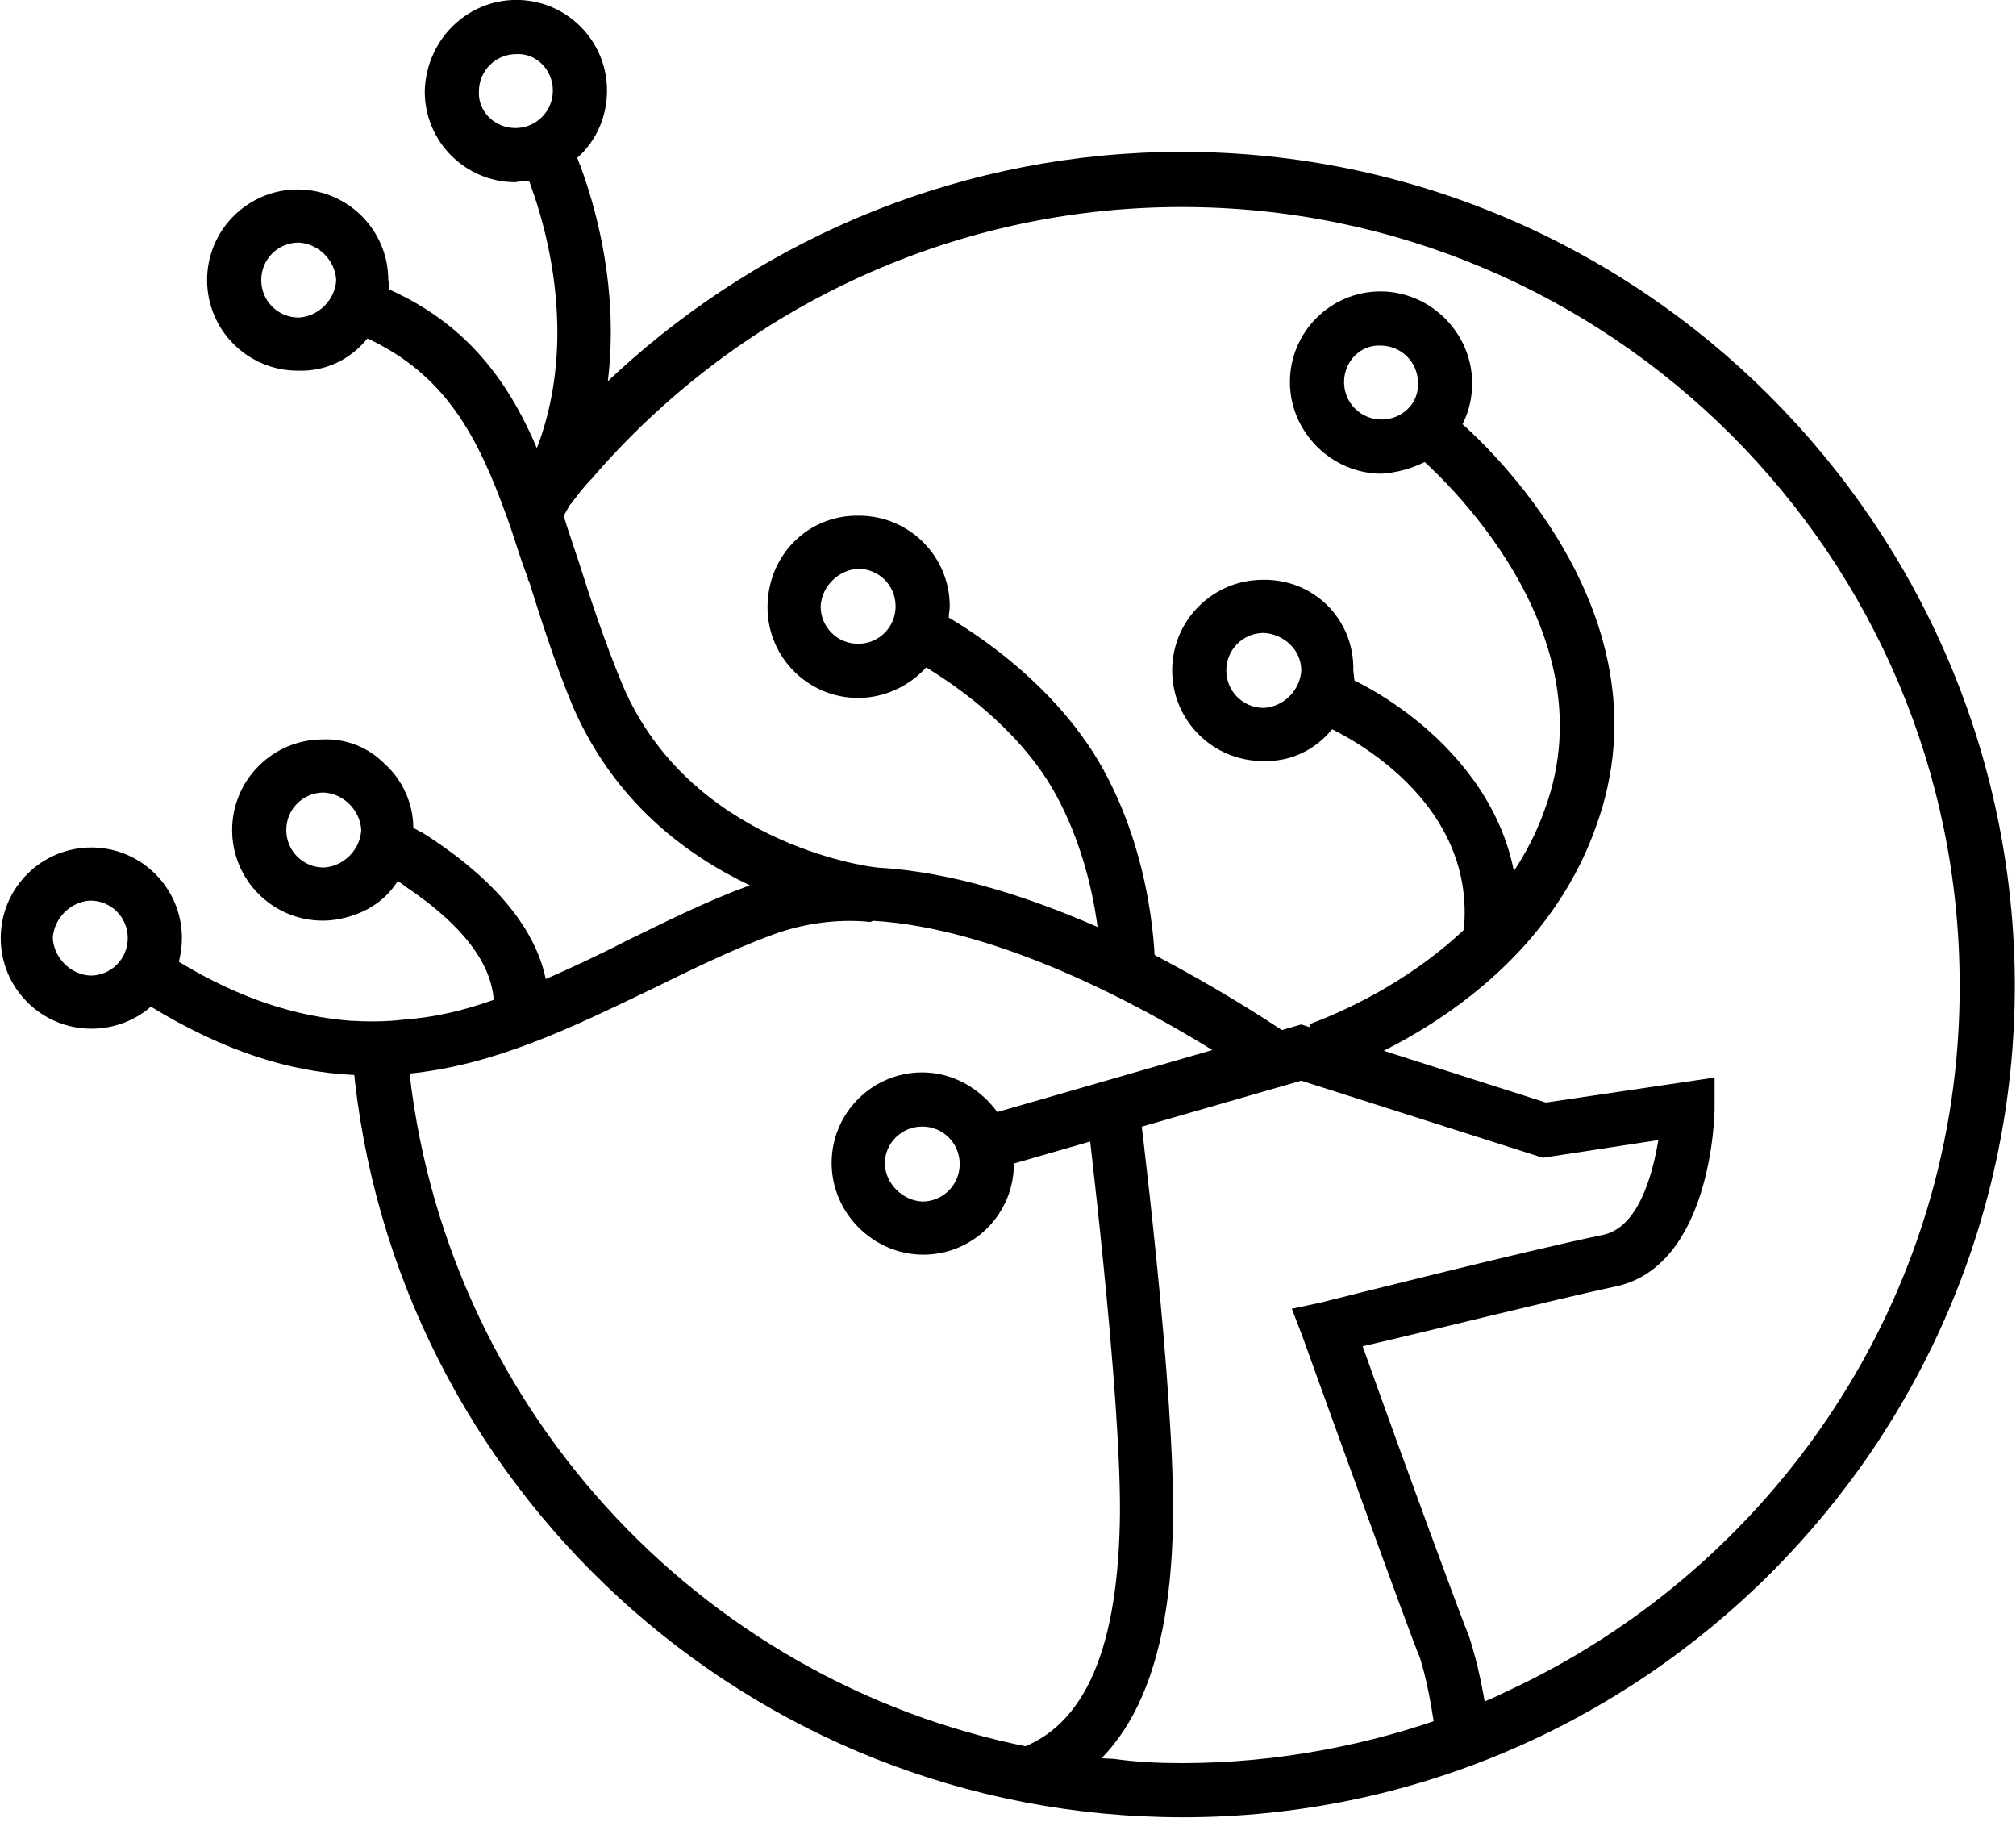
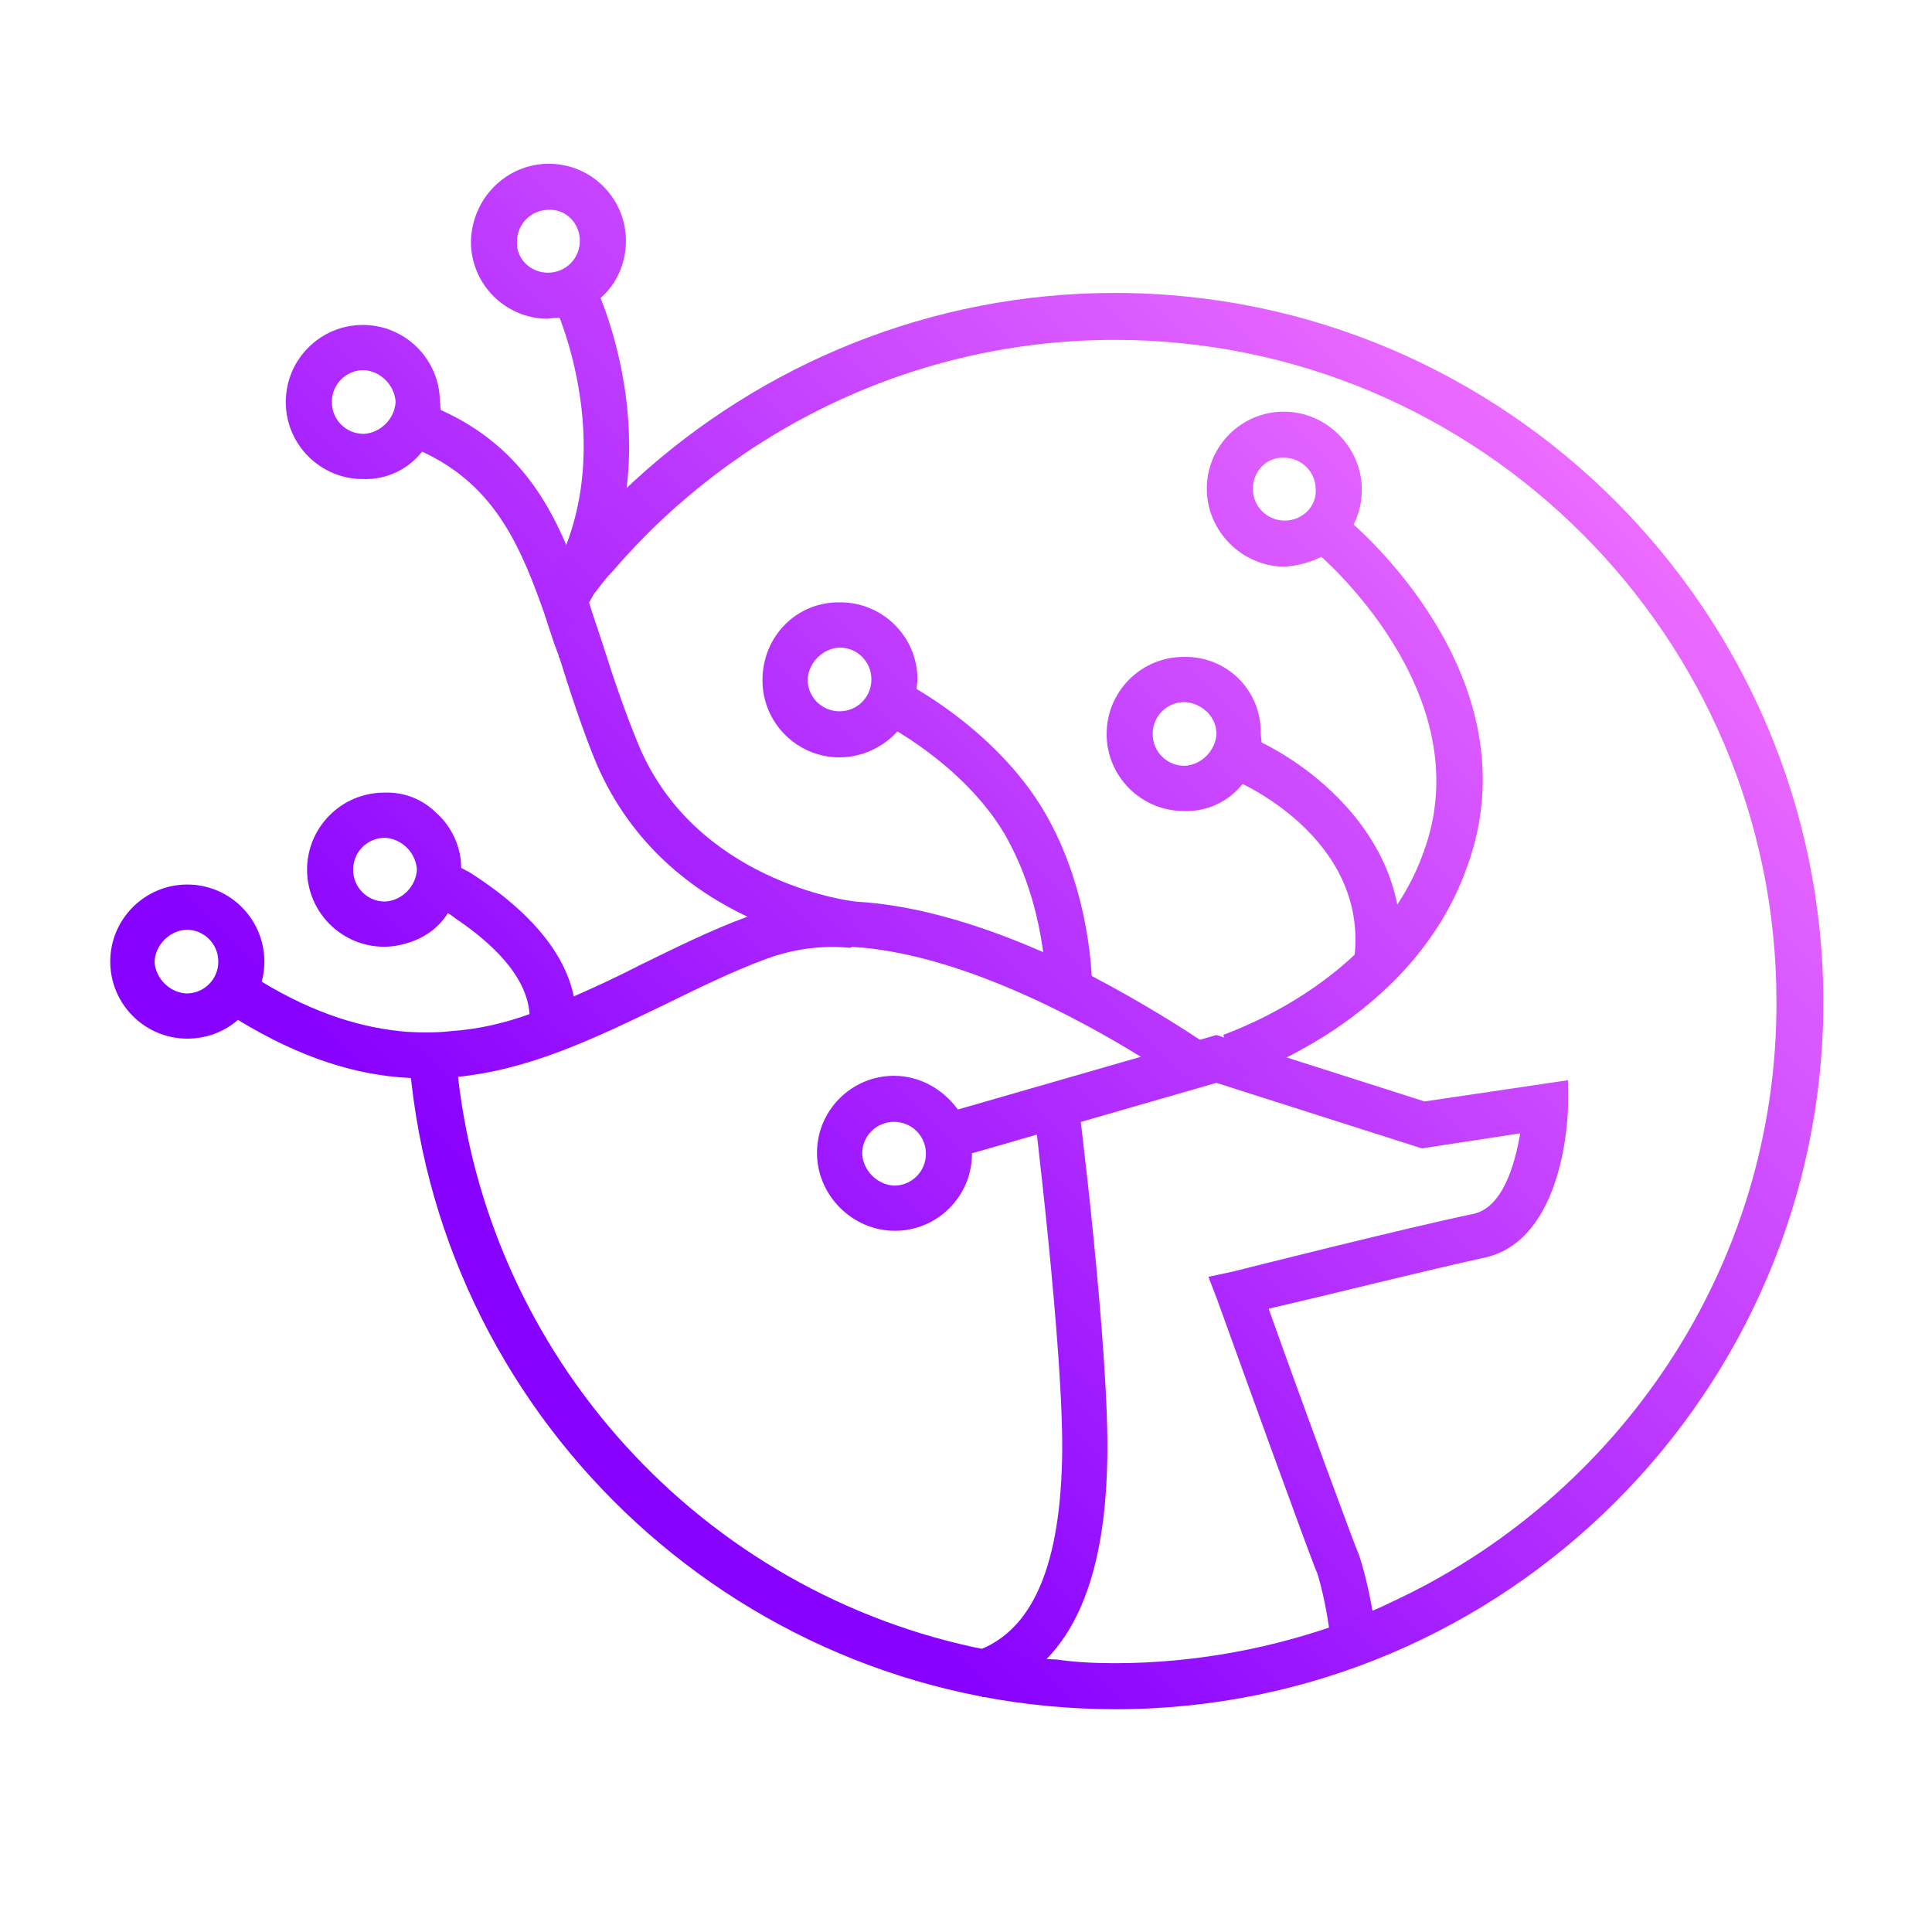
- <svg xmlns="http://www.w3.org/2000/svg" width="100%" height="100%" viewBox="0 0 383 346" version="1.1" xml:space="preserve" style="fill-rule:evenodd;clip-rule:evenodd;stroke-linejoin:round;stroke-miterlimit:2;" class="text-base-content fill-base-content">
-   <g transform="matrix(-197.822,197.822,197.822,197.822,376.578,129.307)">
-     <path d="M0.682,-0.267L0.7,-0.235L0.519,-0.135L0.44,0.018L0.376,0.065C0.397,0.08 0.428,0.097 0.448,0.084C0.492,0.055 0.611,-0.016 0.616,-0.019L0.633,-0.03L0.641,-0.012C0.657,0.022 0.735,0.188 0.739,0.199C0.74,0.201 0.75,0.22 0.769,0.244L0.741,0.267C0.72,0.241 0.708,0.218 0.705,0.212C0.702,0.204 0.654,0.1 0.617,0.022C0.582,0.044 0.502,0.092 0.468,0.114C0.412,0.152 0.337,0.08 0.334,0.077L0.319,0.062L0.412,-0.007L0.492,-0.162L0.682,-0.267Z" style="fill-rule:nonzero;" />
+ <svg xmlns="http://www.w3.org/2000/svg" width="100%" height="100%" viewBox="0 0 1000 1000" version="1.1" xml:space="preserve" style="fill-rule:evenodd;clip-rule:evenodd;stroke-linejoin:round;stroke-miterlimit:2;">
+   <g transform="matrix(2.31736,0,0,2.31736,-1066.81,-1827.36)">
+     <g transform="matrix(-197.822,197.822,197.822,197.822,861.42,954.45)">
+       <path d="M0.682,-0.267L0.7,-0.235L0.519,-0.135L0.44,0.018L0.376,0.065C0.397,0.08 0.428,0.097 0.448,0.084C0.492,0.055 0.611,-0.016 0.616,-0.019L0.633,-0.03L0.641,-0.012C0.657,0.022 0.735,0.188 0.739,0.199C0.74,0.201 0.75,0.22 0.769,0.244L0.741,0.267C0.72,0.241 0.708,0.218 0.705,0.212C0.702,0.204 0.654,0.1 0.617,0.022C0.582,0.044 0.502,0.092 0.468,0.114C0.412,0.152 0.337,0.08 0.334,0.077L0.319,0.062L0.412,-0.007L0.492,-0.162L0.682,-0.267Z" style="fill:url(#_Linear1);fill-rule:nonzero;" />
+     </g>
+     <g transform="matrix(-197.822,197.822,197.822,197.822,851.088,944.119)">
+       <path d="M0.628,-0.182C0.63,-0.18 0.758,-0.015 0.819,0.043C0.884,0.105 0.937,0.124 0.98,0.1L0.998,0.132C0.939,0.164 0.872,0.144 0.794,0.069C0.731,0.009 0.605,-0.153 0.6,-0.16L0.628,-0.182Z" style="fill:url(#_Linear2);fill-rule:nonzero;" />
+     </g>
+     <g transform="matrix(-197.822,197.822,197.822,197.822,821.028,914.058)">
+       <path d="M0.163,-0.174C0.163,-0.172 0.148,-0.001 0.272,0.056C0.373,0.104 0.487,0.046 0.488,0.046L0.505,0.078C0.5,0.081 0.374,0.145 0.256,0.089C0.109,0.021 0.126,-0.169 0.127,-0.177L0.163,-0.174Z" style="fill:url(#_Linear3);fill-rule:nonzero;" />
+     </g>
+     <g transform="matrix(-207.107,188.079,188.079,207.107,823.623,916.799)">
+       <path d="M0.344,-0.092C0.341,-0.088 0.293,0.017 0.367,0.081L0.344,0.109C0.267,0.043 0.289,-0.062 0.311,-0.108L0.344,-0.092Z" style="fill:url(#_Linear4);fill-rule:nonzero;" />
+     </g>
+     <g transform="matrix(-197.821,197.821,197.821,197.821,782.603,875.633)">
+       <path d="M0.504,-0.127C0.504,-0.127 0.482,-0.06 0.498,0.003C0.515,0.067 0.56,0.112 0.561,0.113L0.535,0.139C0.533,0.137 0.482,0.086 0.463,0.013C0.444,-0.061 0.468,-0.136 0.469,-0.139L0.504,-0.127Z" style="fill:url(#_Linear5);fill-rule:nonzero;" />
+     </g>
+     <g transform="matrix(-197.821,197.821,197.821,197.821,772.88,865.91)">
+       <path d="M0.687,-0.044C0.688,-0.045 0.689,-0.045 0.69,-0.046C0.718,-0.059 0.748,-0.069 0.777,-0.079C0.796,-0.085 0.815,-0.092 0.833,-0.099C0.845,-0.104 0.857,-0.109 0.868,-0.114C0.887,-0.123 0.905,-0.134 0.921,-0.148C0.93,-0.155 0.939,-0.164 0.947,-0.173C0.97,-0.2 0.989,-0.235 1.001,-0.284L1.001,-0.284C1.001,-0.286 1.002,-0.289 1.002,-0.291L1.038,-0.283C1.037,-0.281 1.037,-0.278 1.036,-0.276C1.022,-0.218 1,-0.177 0.972,-0.146C0.963,-0.136 0.954,-0.128 0.945,-0.12C0.899,-0.082 0.843,-0.063 0.789,-0.044C0.76,-0.034 0.73,-0.024 0.702,-0.011C0.683,-0.002 0.665,0.011 0.65,0.029L0.648,0.03C0.591,0.094 0.56,0.2 0.547,0.255C0.542,0.277 0.539,0.291 0.539,0.291L0.503,0.285C0.503,0.284 0.504,0.282 0.504,0.279C0.507,0.264 0.515,0.227 0.529,0.182C0.533,0.169 0.538,0.155 0.543,0.141C0.561,0.095 0.586,0.045 0.62,0.007C0.62,0.007 0.62,0.007 0.62,0.007C0.62,0.007 0.62,0.007 0.621,0.007C0.624,0.003 0.627,-0.001 0.631,-0.004C0.648,-0.021 0.666,-0.035 0.687,-0.044Z" style="fill:url(#_Linear6);fill-rule:nonzero;" />
+     </g>
+     <g transform="matrix(-197.822,197.822,197.822,197.822,740.456,833.486)">
+       <path d="M0.863,-0.074C0.863,-0.073 0.86,-0.065 0.857,-0.053C0.856,-0.05 0.856,-0.046 0.855,-0.042C0.85,-0.014 0.847,0.026 0.868,0.05C0.87,0.052 0.873,0.055 0.875,0.057L0.853,0.086C0.845,0.08 0.839,0.073 0.833,0.065C0.806,0.024 0.815,-0.034 0.822,-0.065C0.823,-0.067 0.823,-0.069 0.824,-0.071C0.826,-0.079 0.828,-0.085 0.828,-0.086L0.863,-0.074Z" style="fill:url(#_Linear7);fill-rule:nonzero;" />
+     </g>
+     <g transform="matrix(-197.822,197.822,197.822,197.822,723.414,816.444)">
+       <path d="M0.621,-0.264C0.617,-0.256 0.614,-0.249 0.611,-0.242C0.591,-0.187 0.605,-0.142 0.63,-0.089C0.636,-0.076 0.643,-0.064 0.649,-0.05C0.65,-0.049 0.65,-0.049 0.65,-0.048C0.663,-0.023 0.677,0.004 0.689,0.033C0.715,0.099 0.706,0.159 0.69,0.204C0.675,0.244 0.655,0.272 0.65,0.279C0.649,0.28 0.649,0.28 0.648,0.28L0.648,0.28L0.62,0.257C0.62,0.257 0.62,0.257 0.62,0.257C0.626,0.25 0.698,0.154 0.655,0.047C0.643,0.018 0.63,-0.008 0.617,-0.033L0.606,-0.055C0.599,-0.068 0.593,-0.081 0.588,-0.094C0.587,-0.095 0.587,-0.096 0.587,-0.097C0.565,-0.147 0.555,-0.197 0.577,-0.255C0.58,-0.264 0.584,-0.272 0.588,-0.28L0.621,-0.264Z" style="fill:url(#_Linear8);fill-rule:nonzero;" />
+     </g>
+     <g transform="matrix(-278.366,27.9226,27.9226,278.366,736.905,873.463)">
+       <path d="M0.537,-0.114C0.537,-0.113 0.493,0.012 0.566,0.108L0.537,0.13C0.453,0.018 0.501,-0.12 0.503,-0.126L0.537,-0.114Z" style="fill:url(#_Linear9);fill-rule:nonzero;" />
+     </g>
+     <g transform="matrix(-201.619,201.619,201.619,201.619,830.122,913.054)">
+       <path d="M0.522,-0.608C0.544,-0.609 0.566,-0.608 0.588,-0.607L0.594,-0.606C0.606,-0.605 0.618,-0.603 0.63,-0.602C0.636,-0.589 0.643,-0.576 0.649,-0.563C0.65,-0.562 0.65,-0.562 0.65,-0.561C0.64,-0.563 0.629,-0.565 0.619,-0.566C0.615,-0.567 0.61,-0.568 0.606,-0.568C0.599,-0.569 0.592,-0.57 0.585,-0.57L0.585,-0.57C0.44,-0.581 0.29,-0.531 0.179,-0.42C-0.023,-0.218 -0.023,0.111 0.179,0.313C0.326,0.461 0.542,0.5 0.726,0.432C0.738,0.428 0.749,0.423 0.761,0.418C0.815,0.393 0.867,0.358 0.912,0.313C0.923,0.302 0.933,0.291 0.942,0.279C0.955,0.265 0.966,0.25 0.976,0.234L0.976,0.234C1.102,0.046 1.091,-0.206 0.945,-0.383C0.942,-0.387 0.938,-0.392 0.934,-0.396C0.941,-0.399 0.946,-0.403 0.951,-0.408C0.955,-0.412 0.958,-0.416 0.961,-0.421C0.965,-0.417 0.968,-0.413 0.972,-0.408C1.153,-0.191 1.142,0.134 0.937,0.339C0.721,0.555 0.369,0.555 0.153,0.339C-0.063,0.122 -0.063,-0.23 0.153,-0.446C0.255,-0.548 0.388,-0.602 0.522,-0.608Z" style="fill:url(#_Linear10);fill-rule:nonzero;" />
+     </g>
+     <g transform="matrix(-197.821,197.821,197.821,197.821,791.207,884.237)">
+       <path d="M0.384,-0.039C0.408,-0.015 0.408,0.024 0.384,0.048C0.371,0.062 0.353,0.068 0.335,0.066C0.323,0.065 0.311,0.061 0.301,0.053L0.297,0.048C0.272,0.024 0.272,-0.015 0.297,-0.039C0.321,-0.063 0.36,-0.063 0.384,-0.039ZM0.358,-0.013C0.348,-0.023 0.332,-0.023 0.322,-0.013C0.313,-0.003 0.312,0.013 0.322,0.023C0.332,0.032 0.348,0.032 0.358,0.023C0.368,0.013 0.368,-0.003 0.358,-0.013Z" style="fill:url(#_Linear11);fill-rule:nonzero;" />
+     </g>
+     <g transform="matrix(-197.822,197.822,197.822,197.822,806.632,899.662)">
+       <path d="M0.784,-0.044C0.808,-0.02 0.808,0.02 0.784,0.044C0.76,0.068 0.721,0.068 0.697,0.044L0.697,0.043C0.688,0.034 0.682,0.023 0.68,0.011C0.677,-0.008 0.682,-0.029 0.697,-0.044C0.721,-0.068 0.76,-0.068 0.784,-0.044ZM0.759,-0.018C0.749,-0.028 0.733,-0.028 0.723,-0.018C0.713,-0.008 0.713,0.008 0.723,0.018C0.733,0.028 0.749,0.028 0.759,0.018C0.768,0.008 0.768,-0.008 0.759,-0.018Z" style="fill:url(#_Linear12);fill-rule:nonzero;" />
+     </g>
+     <g transform="matrix(-197.822,197.822,197.822,197.822,746.582,839.612)">
+       <path d="M0.548,-0.038C0.572,-0.014 0.572,0.025 0.548,0.049C0.535,0.062 0.517,0.068 0.5,0.067C0.488,0.066 0.476,0.062 0.466,0.054C0.464,0.052 0.462,0.051 0.46,0.049C0.436,0.025 0.436,-0.014 0.46,-0.038C0.484,-0.063 0.523,-0.063 0.548,-0.038ZM0.522,-0.013C0.512,-0.022 0.496,-0.022 0.486,-0.013C0.476,-0.003 0.476,0.013 0.486,0.023C0.496,0.033 0.512,0.033 0.522,0.023C0.532,0.013 0.532,-0.003 0.522,-0.013Z" style="fill:url(#_Linear13);fill-rule:nonzero;" />
+     </g>
+     <g transform="matrix(-197.822,197.822,197.822,197.822,666.825,756.287)">
+       <path d="M0.474,-0.038C0.498,-0.014 0.498,0.025 0.474,0.049C0.471,0.051 0.469,0.053 0.467,0.055C0.456,0.063 0.444,0.067 0.432,0.067C0.416,0.068 0.399,0.062 0.386,0.049C0.362,0.025 0.362,-0.014 0.386,-0.038C0.41,-0.062 0.449,-0.062 0.474,-0.038ZM0.448,-0.012C0.438,-0.022 0.422,-0.022 0.412,-0.012C0.402,-0.003 0.402,0.013 0.412,0.023C0.422,0.033 0.438,0.033 0.448,0.023C0.458,0.013 0.458,-0.003 0.448,-0.012Z" style="fill:url(#_Linear14);fill-rule:nonzero;" />
+     </g>
+     <g transform="matrix(-197.822,197.822,197.822,197.822,662.464,755.494)">
+       <path d="M0.66,-0.039C0.684,-0.015 0.684,0.024 0.66,0.048C0.647,0.062 0.629,0.068 0.611,0.066C0.599,0.065 0.587,0.061 0.577,0.053C0.576,0.051 0.574,0.05 0.573,0.048C0.549,0.024 0.549,-0.015 0.573,-0.039C0.597,-0.063 0.636,-0.063 0.66,-0.039ZM0.634,-0.013C0.624,-0.023 0.608,-0.023 0.598,-0.013C0.589,-0.003 0.589,0.013 0.598,0.023C0.608,0.032 0.624,0.032 0.634,0.023C0.644,0.013 0.644,-0.003 0.634,-0.013Z" style="fill:url(#_Linear15);fill-rule:nonzero;" />
+     </g>
+     <g transform="matrix(-197.822,197.822,197.822,197.822,717.072,810.102)">
+       <path d="M0.912,-0.039C0.936,-0.015 0.936,0.024 0.912,0.048C0.907,0.053 0.901,0.057 0.895,0.06C0.883,0.066 0.87,0.068 0.857,0.065C0.845,0.063 0.834,0.058 0.825,0.048C0.824,0.048 0.824,0.048 0.824,0.047C0.812,0.035 0.806,0.018 0.807,0.002C0.807,-0.013 0.813,-0.028 0.825,-0.039C0.849,-0.063 0.888,-0.063 0.912,-0.039ZM0.886,-0.013C0.876,-0.023 0.86,-0.023 0.85,-0.013C0.841,-0.003 0.841,0.013 0.85,0.023C0.86,0.032 0.876,0.032 0.886,0.023C0.896,0.013 0.896,-0.003 0.886,-0.013Z" style="fill:url(#_Linear16);fill-rule:nonzero;" />
+     </g>
+     <g transform="matrix(-197.822,197.822,197.822,197.822,705.157,798.187)">
+       <path d="M1.075,-0.038C1.099,-0.014 1.099,0.025 1.075,0.049C1.064,0.06 1.05,0.066 1.036,0.067C1.024,0.068 1.012,0.065 1.001,0.059L1.001,0.059C0.996,0.056 0.992,0.053 0.988,0.049C0.964,0.025 0.964,-0.014 0.988,-0.038C1.012,-0.062 1.051,-0.062 1.075,-0.038ZM1.05,-0.013C1.04,-0.022 1.024,-0.022 1.014,-0.013C1.004,-0.003 1.004,0.013 1.014,0.023C1.024,0.033 1.04,0.033 1.05,0.023C1.059,0.013 1.059,-0.003 1.05,-0.013Z" style="fill:url(#_Linear17);fill-rule:nonzero;" />
+     </g>
+     <g transform="matrix(-197.822,197.822,197.822,197.822,775.005,868.035)">
+       <path d="M0.189,-0.039C0.213,-0.015 0.213,0.025 0.189,0.049C0.181,0.056 0.172,0.061 0.163,0.064C0.151,0.068 0.138,0.067 0.126,0.064C0.117,0.061 0.109,0.056 0.102,0.049C0.078,0.025 0.078,-0.015 0.102,-0.039C0.126,-0.063 0.165,-0.063 0.189,-0.039ZM0.163,-0.013C0.153,-0.023 0.137,-0.023 0.128,-0.013C0.118,-0.003 0.118,0.013 0.128,0.023C0.137,0.033 0.153,0.033 0.163,0.023C0.173,0.013 0.173,-0.003 0.163,-0.013Z" style="fill:url(#_Linear18);fill-rule:nonzero;" />
+     </g>
  </g>
-   <g transform="matrix(-197.822,197.822,197.822,197.822,366.246,118.976)">
-     <path d="M0.628,-0.182C0.63,-0.18 0.758,-0.015 0.819,0.043C0.884,0.105 0.937,0.124 0.98,0.1L0.998,0.132C0.939,0.164 0.872,0.144 0.794,0.069C0.731,0.009 0.605,-0.153 0.6,-0.16L0.628,-0.182Z" style="fill-rule:nonzero;" />
-   </g>
-   <g transform="matrix(-197.822,197.822,197.822,197.822,336.186,88.9148)">
-     <path d="M0.163,-0.174C0.163,-0.172 0.148,-0.001 0.272,0.056C0.373,0.104 0.487,0.046 0.488,0.046L0.505,0.078C0.5,0.081 0.374,0.145 0.256,0.089C0.109,0.021 0.126,-0.169 0.127,-0.177L0.163,-0.174Z" style="fill-rule:nonzero;" />
-   </g>
-   <g transform="matrix(-207.107,188.079,188.079,207.107,338.781,91.6563)">
-     <path d="M0.344,-0.092C0.341,-0.088 0.293,0.017 0.367,0.081L0.344,0.109C0.267,0.043 0.289,-0.062 0.311,-0.108L0.344,-0.092Z" style="fill-rule:nonzero;" />
-   </g>
-   <g transform="matrix(-197.821,197.821,197.821,197.821,297.761,50.4902)">
-     <path d="M0.504,-0.127C0.504,-0.127 0.482,-0.06 0.498,0.003C0.515,0.067 0.56,0.112 0.561,0.113L0.535,0.139C0.533,0.137 0.482,0.086 0.463,0.013C0.444,-0.061 0.468,-0.136 0.469,-0.139L0.504,-0.127Z" style="fill-rule:nonzero;" />
-   </g>
-   <g transform="matrix(-197.821,197.821,197.821,197.821,288.038,40.7668)">
-     <path d="M0.687,-0.044C0.688,-0.045 0.689,-0.045 0.69,-0.046C0.718,-0.059 0.748,-0.069 0.777,-0.079C0.796,-0.085 0.815,-0.092 0.833,-0.099C0.845,-0.104 0.857,-0.109 0.868,-0.114C0.887,-0.123 0.905,-0.134 0.921,-0.148C0.93,-0.155 0.939,-0.164 0.947,-0.173C0.97,-0.2 0.989,-0.235 1.001,-0.284L1.001,-0.284C1.001,-0.286 1.002,-0.289 1.002,-0.291L1.038,-0.283C1.037,-0.281 1.037,-0.278 1.036,-0.276C1.022,-0.218 1,-0.177 0.972,-0.146C0.963,-0.136 0.954,-0.128 0.945,-0.12C0.899,-0.082 0.843,-0.063 0.789,-0.044C0.76,-0.034 0.73,-0.024 0.702,-0.011C0.683,-0.002 0.665,0.011 0.65,0.029L0.648,0.03C0.591,0.094 0.56,0.2 0.547,0.255C0.542,0.277 0.539,0.291 0.539,0.291L0.503,0.285C0.503,0.284 0.504,0.282 0.504,0.279C0.507,0.264 0.515,0.227 0.529,0.182C0.533,0.169 0.538,0.155 0.543,0.141C0.561,0.095 0.586,0.045 0.62,0.007C0.62,0.007 0.62,0.007 0.62,0.007C0.62,0.007 0.62,0.007 0.621,0.007C0.624,0.003 0.627,-0.001 0.631,-0.004C0.648,-0.021 0.666,-0.035 0.687,-0.044Z" style="fill-rule:nonzero;" />
-   </g>
-   <g transform="matrix(-197.822,197.822,197.822,197.822,255.614,8.34288)">
-     <path d="M0.863,-0.074C0.863,-0.073 0.86,-0.065 0.857,-0.053C0.856,-0.05 0.856,-0.046 0.855,-0.042C0.85,-0.014 0.847,0.026 0.868,0.05C0.87,0.052 0.873,0.055 0.875,0.057L0.853,0.086C0.845,0.08 0.839,0.073 0.833,0.065C0.806,0.024 0.815,-0.034 0.822,-0.065C0.823,-0.067 0.823,-0.069 0.824,-0.071C0.826,-0.079 0.828,-0.085 0.828,-0.086L0.863,-0.074Z" style="fill-rule:nonzero;" />
-   </g>
-   <g transform="matrix(-197.822,197.822,197.822,197.822,238.572,-8.69898)">
-     <path d="M0.621,-0.264C0.617,-0.256 0.614,-0.249 0.611,-0.242C0.591,-0.187 0.605,-0.142 0.63,-0.089C0.636,-0.076 0.643,-0.064 0.649,-0.05C0.65,-0.049 0.65,-0.049 0.65,-0.048C0.663,-0.023 0.677,0.004 0.689,0.033C0.715,0.099 0.706,0.159 0.69,0.204C0.675,0.244 0.655,0.272 0.65,0.279C0.649,0.28 0.649,0.28 0.648,0.28L0.648,0.28L0.62,0.257C0.62,0.257 0.62,0.257 0.62,0.257C0.626,0.25 0.698,0.154 0.655,0.047C0.643,0.018 0.63,-0.008 0.617,-0.033L0.606,-0.055C0.599,-0.068 0.593,-0.081 0.588,-0.094C0.587,-0.095 0.587,-0.096 0.587,-0.097C0.565,-0.147 0.555,-0.197 0.577,-0.255C0.58,-0.264 0.584,-0.272 0.588,-0.28L0.621,-0.264Z" style="fill-rule:nonzero;" />
-   </g>
-   <g transform="matrix(-278.366,27.9226,27.9226,278.366,252.063,48.3203)">
-     <path d="M0.537,-0.114C0.537,-0.113 0.493,0.012 0.566,0.108L0.537,0.13C0.453,0.018 0.501,-0.12 0.503,-0.126L0.537,-0.114Z" style="fill-rule:nonzero;" />
-   </g>
-   <g transform="matrix(-201.619,201.619,201.619,201.619,345.28,87.9114)">
-     <path d="M0.522,-0.608C0.544,-0.609 0.566,-0.608 0.588,-0.607L0.594,-0.606C0.606,-0.605 0.618,-0.603 0.63,-0.602C0.636,-0.589 0.643,-0.576 0.649,-0.563C0.65,-0.562 0.65,-0.562 0.65,-0.561C0.64,-0.563 0.629,-0.565 0.619,-0.566C0.615,-0.567 0.61,-0.568 0.606,-0.568C0.599,-0.569 0.592,-0.57 0.585,-0.57L0.585,-0.57C0.44,-0.581 0.29,-0.531 0.179,-0.42C-0.023,-0.218 -0.023,0.111 0.179,0.313C0.326,0.461 0.542,0.5 0.726,0.432C0.738,0.428 0.749,0.423 0.761,0.418C0.815,0.393 0.867,0.358 0.912,0.313C0.923,0.302 0.933,0.291 0.942,0.279C0.955,0.265 0.966,0.25 0.976,0.234L0.976,0.234C1.102,0.046 1.091,-0.206 0.945,-0.383C0.942,-0.387 0.938,-0.392 0.934,-0.396C0.941,-0.399 0.946,-0.403 0.951,-0.408C0.955,-0.412 0.958,-0.416 0.961,-0.421C0.965,-0.417 0.968,-0.413 0.972,-0.408C1.153,-0.191 1.142,0.134 0.937,0.339C0.721,0.555 0.369,0.555 0.153,0.339C-0.063,0.122 -0.063,-0.23 0.153,-0.446C0.255,-0.548 0.388,-0.602 0.522,-0.608Z" style="fill-rule:nonzero;" />
-   </g>
-   <g transform="matrix(-197.821,197.821,197.821,197.821,306.365,59.0936)">
-     <path d="M0.384,-0.039C0.408,-0.015 0.408,0.024 0.384,0.048C0.371,0.062 0.353,0.068 0.335,0.066C0.323,0.065 0.311,0.061 0.301,0.053L0.297,0.048C0.272,0.024 0.272,-0.015 0.297,-0.039C0.321,-0.063 0.36,-0.063 0.384,-0.039ZM0.358,-0.013C0.348,-0.023 0.332,-0.023 0.322,-0.013C0.313,-0.003 0.312,0.013 0.322,0.023C0.332,0.032 0.348,0.032 0.358,0.023C0.368,0.013 0.368,-0.003 0.358,-0.013Z" style="fill-rule:nonzero;" />
-   </g>
-   <g transform="matrix(-197.822,197.822,197.822,197.822,321.79,74.5187)">
-     <path d="M0.784,-0.044C0.808,-0.02 0.808,0.02 0.784,0.044C0.76,0.068 0.721,0.068 0.697,0.044L0.697,0.043C0.688,0.034 0.682,0.023 0.68,0.011C0.677,-0.008 0.682,-0.029 0.697,-0.044C0.721,-0.068 0.76,-0.068 0.784,-0.044ZM0.759,-0.018C0.749,-0.028 0.733,-0.028 0.723,-0.018C0.713,-0.008 0.713,0.008 0.723,0.018C0.733,0.028 0.749,0.028 0.759,0.018C0.768,0.008 0.768,-0.008 0.759,-0.018Z" style="fill-rule:nonzero;" />
-   </g>
-   <g transform="matrix(-197.822,197.822,197.822,197.822,261.74,14.4687)">
-     <path d="M0.548,-0.038C0.572,-0.014 0.572,0.025 0.548,0.049C0.535,0.062 0.517,0.068 0.5,0.067C0.488,0.066 0.476,0.062 0.466,0.054C0.464,0.052 0.462,0.051 0.46,0.049C0.436,0.025 0.436,-0.014 0.46,-0.038C0.484,-0.063 0.523,-0.063 0.548,-0.038ZM0.522,-0.013C0.512,-0.022 0.496,-0.022 0.486,-0.013C0.476,-0.003 0.476,0.013 0.486,0.023C0.496,0.033 0.512,0.033 0.522,0.023C0.532,0.013 0.532,-0.003 0.522,-0.013Z" style="fill-rule:nonzero;" />
-   </g>
-   <g transform="matrix(-197.822,197.822,197.822,197.822,181.983,-68.8565)">
-     <path d="M0.474,-0.038C0.498,-0.014 0.498,0.025 0.474,0.049C0.471,0.051 0.469,0.053 0.467,0.055C0.456,0.063 0.444,0.067 0.432,0.067C0.416,0.068 0.399,0.062 0.386,0.049C0.362,0.025 0.362,-0.014 0.386,-0.038C0.41,-0.062 0.449,-0.062 0.474,-0.038ZM0.448,-0.012C0.438,-0.022 0.422,-0.022 0.412,-0.012C0.402,-0.003 0.402,0.013 0.412,0.023C0.422,0.033 0.438,0.033 0.448,0.023C0.458,0.013 0.458,-0.003 0.448,-0.012Z" style="fill-rule:nonzero;" />
-   </g>
-   <g transform="matrix(-197.822,197.822,197.822,197.822,177.622,-69.6492)">
-     <path d="M0.66,-0.039C0.684,-0.015 0.684,0.024 0.66,0.048C0.647,0.062 0.629,0.068 0.611,0.066C0.599,0.065 0.587,0.061 0.577,0.053C0.576,0.051 0.574,0.05 0.573,0.048C0.549,0.024 0.549,-0.015 0.573,-0.039C0.597,-0.063 0.636,-0.063 0.66,-0.039ZM0.634,-0.013C0.624,-0.023 0.608,-0.023 0.598,-0.013C0.589,-0.003 0.589,0.013 0.598,0.023C0.608,0.032 0.624,0.032 0.634,0.023C0.644,0.013 0.644,-0.003 0.634,-0.013Z" style="fill-rule:nonzero;" />
-   </g>
-   <g transform="matrix(-197.822,197.822,197.822,197.822,232.23,-15.0405)">
-     <path d="M0.912,-0.039C0.936,-0.015 0.936,0.024 0.912,0.048C0.907,0.053 0.901,0.057 0.895,0.06C0.883,0.066 0.87,0.068 0.857,0.065C0.845,0.063 0.834,0.058 0.825,0.048C0.824,0.048 0.824,0.048 0.824,0.047C0.812,0.035 0.806,0.018 0.807,0.002C0.807,-0.013 0.813,-0.028 0.825,-0.039C0.849,-0.063 0.888,-0.063 0.912,-0.039ZM0.886,-0.013C0.876,-0.023 0.86,-0.023 0.85,-0.013C0.841,-0.003 0.841,0.013 0.85,0.023C0.86,0.032 0.876,0.032 0.886,0.023C0.896,0.013 0.896,-0.003 0.886,-0.013Z" style="fill-rule:nonzero;" />
-   </g>
-   <g transform="matrix(-197.822,197.822,197.822,197.822,220.315,-26.956)">
-     <path d="M1.075,-0.038C1.099,-0.014 1.099,0.025 1.075,0.049C1.064,0.06 1.05,0.066 1.036,0.067C1.024,0.068 1.012,0.065 1.001,0.059L1.001,0.059C0.996,0.056 0.992,0.053 0.988,0.049C0.964,0.025 0.964,-0.014 0.988,-0.038C1.012,-0.062 1.051,-0.062 1.075,-0.038ZM1.05,-0.013C1.04,-0.022 1.024,-0.022 1.014,-0.013C1.004,-0.003 1.004,0.013 1.014,0.023C1.024,0.033 1.04,0.033 1.05,0.023C1.059,0.013 1.059,-0.003 1.05,-0.013Z" style="fill-rule:nonzero;" />
-   </g>
-   <g transform="matrix(-197.822,197.822,197.822,197.822,290.163,42.8919)">
-     <path d="M0.189,-0.039C0.213,-0.015 0.213,0.025 0.189,0.049C0.181,0.056 0.172,0.061 0.163,0.064C0.151,0.068 0.138,0.067 0.126,0.064C0.117,0.061 0.109,0.056 0.102,0.049C0.078,0.025 0.078,-0.015 0.102,-0.039C0.126,-0.063 0.165,-0.063 0.189,-0.039ZM0.163,-0.013C0.153,-0.023 0.137,-0.023 0.128,-0.013C0.118,-0.003 0.118,0.013 0.128,0.023C0.137,0.033 0.153,0.033 0.163,0.023C0.173,0.013 0.173,-0.003 0.163,-0.013Z" style="fill-rule:nonzero;" />
-   </g>
+   <defs>
+     <linearGradient id="_Linear1" x1="0" y1="0" x2="1" y2="0" gradientUnits="userSpaceOnUse" gradientTransform="matrix(1,0,0,-1,0,1.51803e-06)">
+       <stop offset="0" style="stop-color:rgb(235,107,255);stop-opacity:1" />
+       <stop offset="1" style="stop-color:rgb(136,2,255);stop-opacity:1" />
+     </linearGradient>
+     <linearGradient id="_Linear2" x1="0" y1="0" x2="1" y2="0" gradientUnits="userSpaceOnUse" gradientTransform="matrix(1,0,0,-1,0,-0.0176678)">
+       <stop offset="0" style="stop-color:rgb(235,107,255);stop-opacity:1" />
+       <stop offset="1" style="stop-color:rgb(136,2,255);stop-opacity:1" />
+     </linearGradient>
+     <linearGradient id="_Linear3" x1="0" y1="0" x2="1" y2="0" gradientUnits="userSpaceOnUse" gradientTransform="matrix(1,0,0,-1,0,-0.0327785)">
+       <stop offset="0" style="stop-color:rgb(235,107,255);stop-opacity:1" />
+       <stop offset="1" style="stop-color:rgb(136,2,255);stop-opacity:1" />
+     </linearGradient>
+     <linearGradient id="_Linear4" x1="0" y1="0" x2="1" y2="0" gradientUnits="userSpaceOnUse" gradientTransform="matrix(0.998843,0.0480937,0.0480937,-0.998843,0.000370472,-0.0153973)">
+       <stop offset="0" style="stop-color:rgb(235,107,255);stop-opacity:1" />
+       <stop offset="1" style="stop-color:rgb(136,2,255);stop-opacity:1" />
+     </linearGradient>
+     <linearGradient id="_Linear5" x1="0" y1="0" x2="1" y2="0" gradientUnits="userSpaceOnUse" gradientTransform="matrix(1,0,0,-1,0,1.54028e-06)">
+       <stop offset="0" style="stop-color:rgb(235,107,255);stop-opacity:1" />
+       <stop offset="1" style="stop-color:rgb(136,2,255);stop-opacity:1" />
+     </linearGradient>
+     <linearGradient id="_Linear6" x1="0" y1="0" x2="1" y2="0" gradientUnits="userSpaceOnUse" gradientTransform="matrix(1,0,0,-1,0,1.12324e-06)">
+       <stop offset="0" style="stop-color:rgb(235,107,255);stop-opacity:1" />
+       <stop offset="1" style="stop-color:rgb(136,2,255);stop-opacity:1" />
+     </linearGradient>
+     <linearGradient id="_Linear7" x1="0" y1="0" x2="1" y2="0" gradientUnits="userSpaceOnUse" gradientTransform="matrix(1,0,0,-1,0,1.00949e-06)">
+       <stop offset="0" style="stop-color:rgb(235,107,255);stop-opacity:1" />
+       <stop offset="1" style="stop-color:rgb(136,2,255);stop-opacity:1" />
+     </linearGradient>
+     <linearGradient id="_Linear8" x1="0" y1="0" x2="1" y2="0" gradientUnits="userSpaceOnUse" gradientTransform="matrix(1,0,0,-1,0,3.43794e-06)">
+       <stop offset="0" style="stop-color:rgb(235,107,255);stop-opacity:1" />
+       <stop offset="1" style="stop-color:rgb(136,2,255);stop-opacity:1" />
+     </linearGradient>
+     <linearGradient id="_Linear9" x1="0" y1="0" x2="1" y2="0" gradientUnits="userSpaceOnUse" gradientTransform="matrix(0.774151,0.633001,0.633001,-0.774151,0.119039,-0.333638)">
+       <stop offset="0" style="stop-color:rgb(235,107,255);stop-opacity:1" />
+       <stop offset="1" style="stop-color:rgb(136,2,255);stop-opacity:1" />
+     </linearGradient>
+     <linearGradient id="_Linear10" x1="0" y1="0" x2="1" y2="0" gradientUnits="userSpaceOnUse" gradientTransform="matrix(1,0,0,-1,0,-0.0536369)">
+       <stop offset="0" style="stop-color:rgb(235,107,255);stop-opacity:1" />
+       <stop offset="1" style="stop-color:rgb(136,2,255);stop-opacity:1" />
+     </linearGradient>
+     <linearGradient id="_Linear11" x1="0" y1="0" x2="1" y2="0" gradientUnits="userSpaceOnUse" gradientTransform="matrix(1,0,0,-1,0,0.00480234)">
+       <stop offset="0" style="stop-color:rgb(235,107,255);stop-opacity:1" />
+       <stop offset="1" style="stop-color:rgb(136,2,255);stop-opacity:1" />
+     </linearGradient>
+     <linearGradient id="_Linear12" x1="0" y1="0" x2="1" y2="0" gradientUnits="userSpaceOnUse" gradientTransform="matrix(1,0,0,-1,0,-1.1337e-05)">
+       <stop offset="0" style="stop-color:rgb(235,107,255);stop-opacity:1" />
+       <stop offset="1" style="stop-color:rgb(136,2,255);stop-opacity:1" />
+     </linearGradient>
+     <linearGradient id="_Linear13" x1="0" y1="0" x2="1" y2="0" gradientUnits="userSpaceOnUse" gradientTransform="matrix(1,0,0,-1,0,0.0051725)">
+       <stop offset="0" style="stop-color:rgb(235,107,255);stop-opacity:1" />
+       <stop offset="1" style="stop-color:rgb(136,2,255);stop-opacity:1" />
+     </linearGradient>
+     <linearGradient id="_Linear14" x1="0" y1="0" x2="1" y2="0" gradientUnits="userSpaceOnUse" gradientTransform="matrix(1,0,0,-1,0,0.0054172)">
+       <stop offset="0" style="stop-color:rgb(235,107,255);stop-opacity:1" />
+       <stop offset="1" style="stop-color:rgb(136,2,255);stop-opacity:1" />
+     </linearGradient>
+     <linearGradient id="_Linear15" x1="0" y1="0" x2="1" y2="0" gradientUnits="userSpaceOnUse" gradientTransform="matrix(1,0,0,-1,0,0.00481179)">
+       <stop offset="0" style="stop-color:rgb(235,107,255);stop-opacity:1" />
+       <stop offset="1" style="stop-color:rgb(136,2,255);stop-opacity:1" />
+     </linearGradient>
+     <linearGradient id="_Linear16" x1="0" y1="0" x2="1" y2="0" gradientUnits="userSpaceOnUse" gradientTransform="matrix(1,0,0,-1,0,0.00469446)">
+       <stop offset="0" style="stop-color:rgb(235,107,255);stop-opacity:1" />
+       <stop offset="1" style="stop-color:rgb(136,2,255);stop-opacity:1" />
+     </linearGradient>
+     <linearGradient id="_Linear17" x1="0" y1="0" x2="1" y2="0" gradientUnits="userSpaceOnUse" gradientTransform="matrix(1,0,0,-1,0,0.00526392)">
+       <stop offset="0" style="stop-color:rgb(235,107,255);stop-opacity:1" />
+       <stop offset="1" style="stop-color:rgb(136,2,255);stop-opacity:1" />
+     </linearGradient>
+     <linearGradient id="_Linear18" x1="0" y1="0" x2="1" y2="0" gradientUnits="userSpaceOnUse" gradientTransform="matrix(1,0,0,-1,0,0.00499163)">
+       <stop offset="0" style="stop-color:rgb(235,107,255);stop-opacity:1" />
+       <stop offset="1" style="stop-color:rgb(136,2,255);stop-opacity:1" />
+     </linearGradient>
+   </defs>
</svg>
